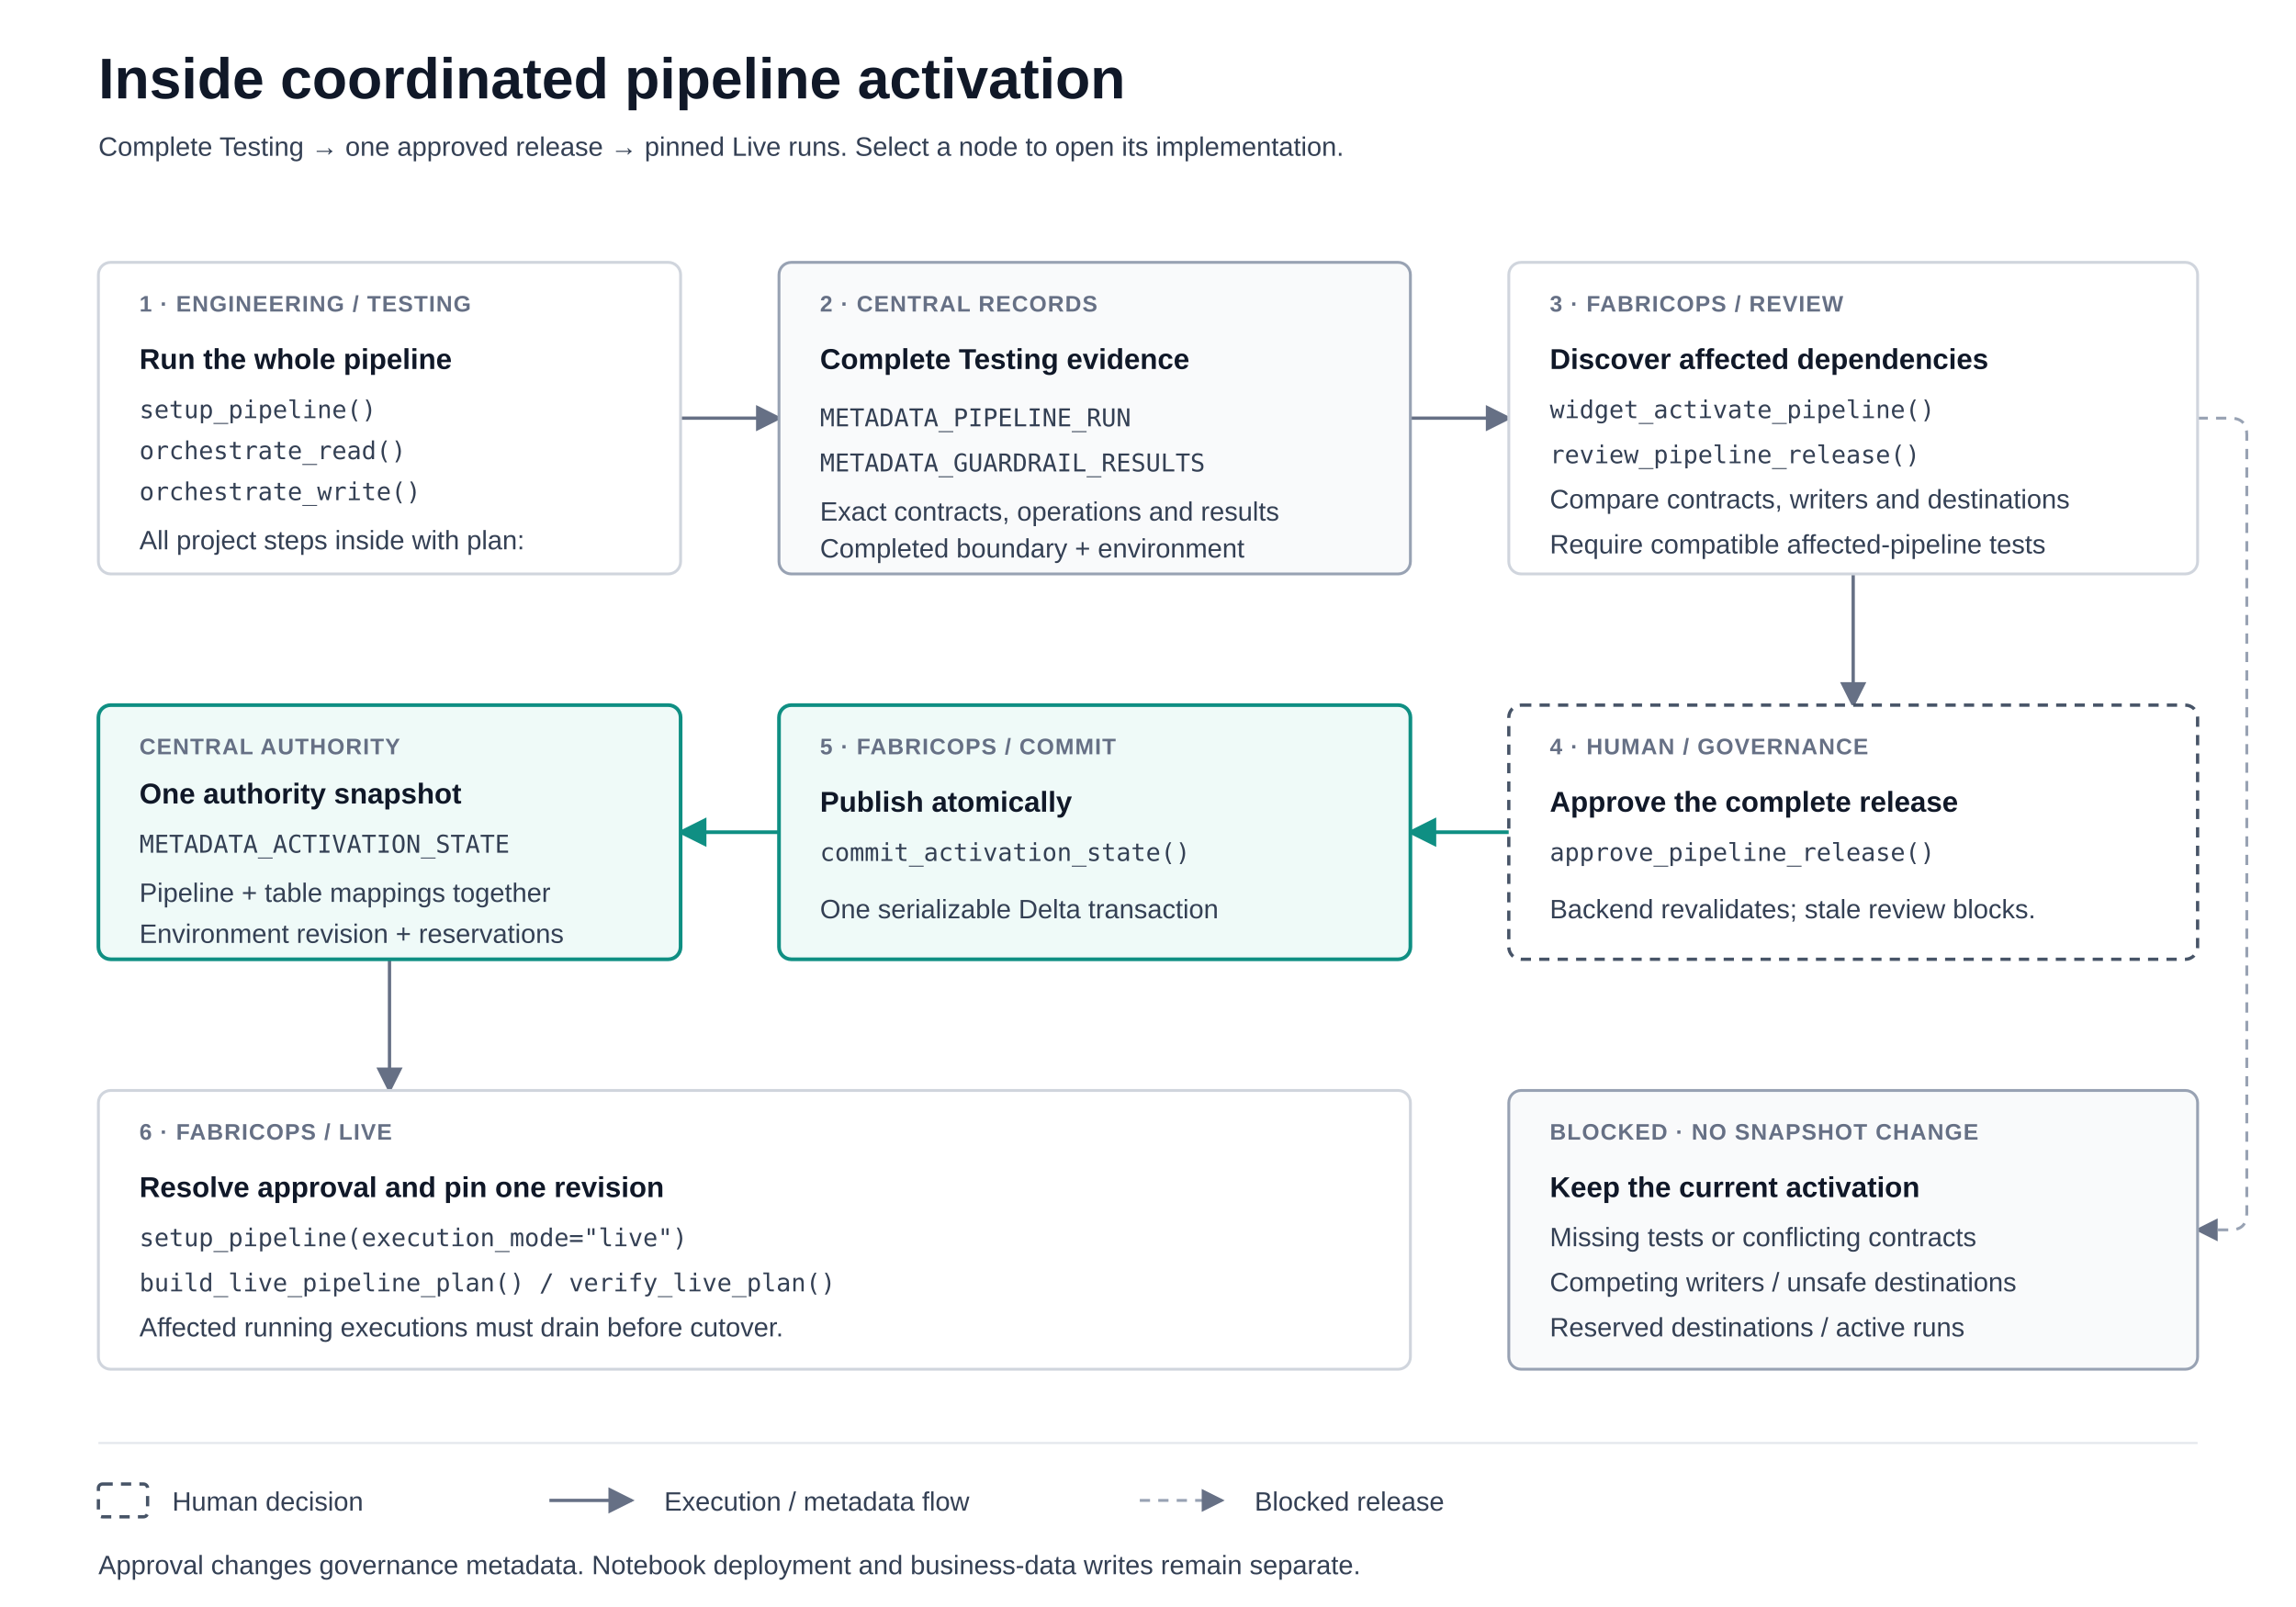
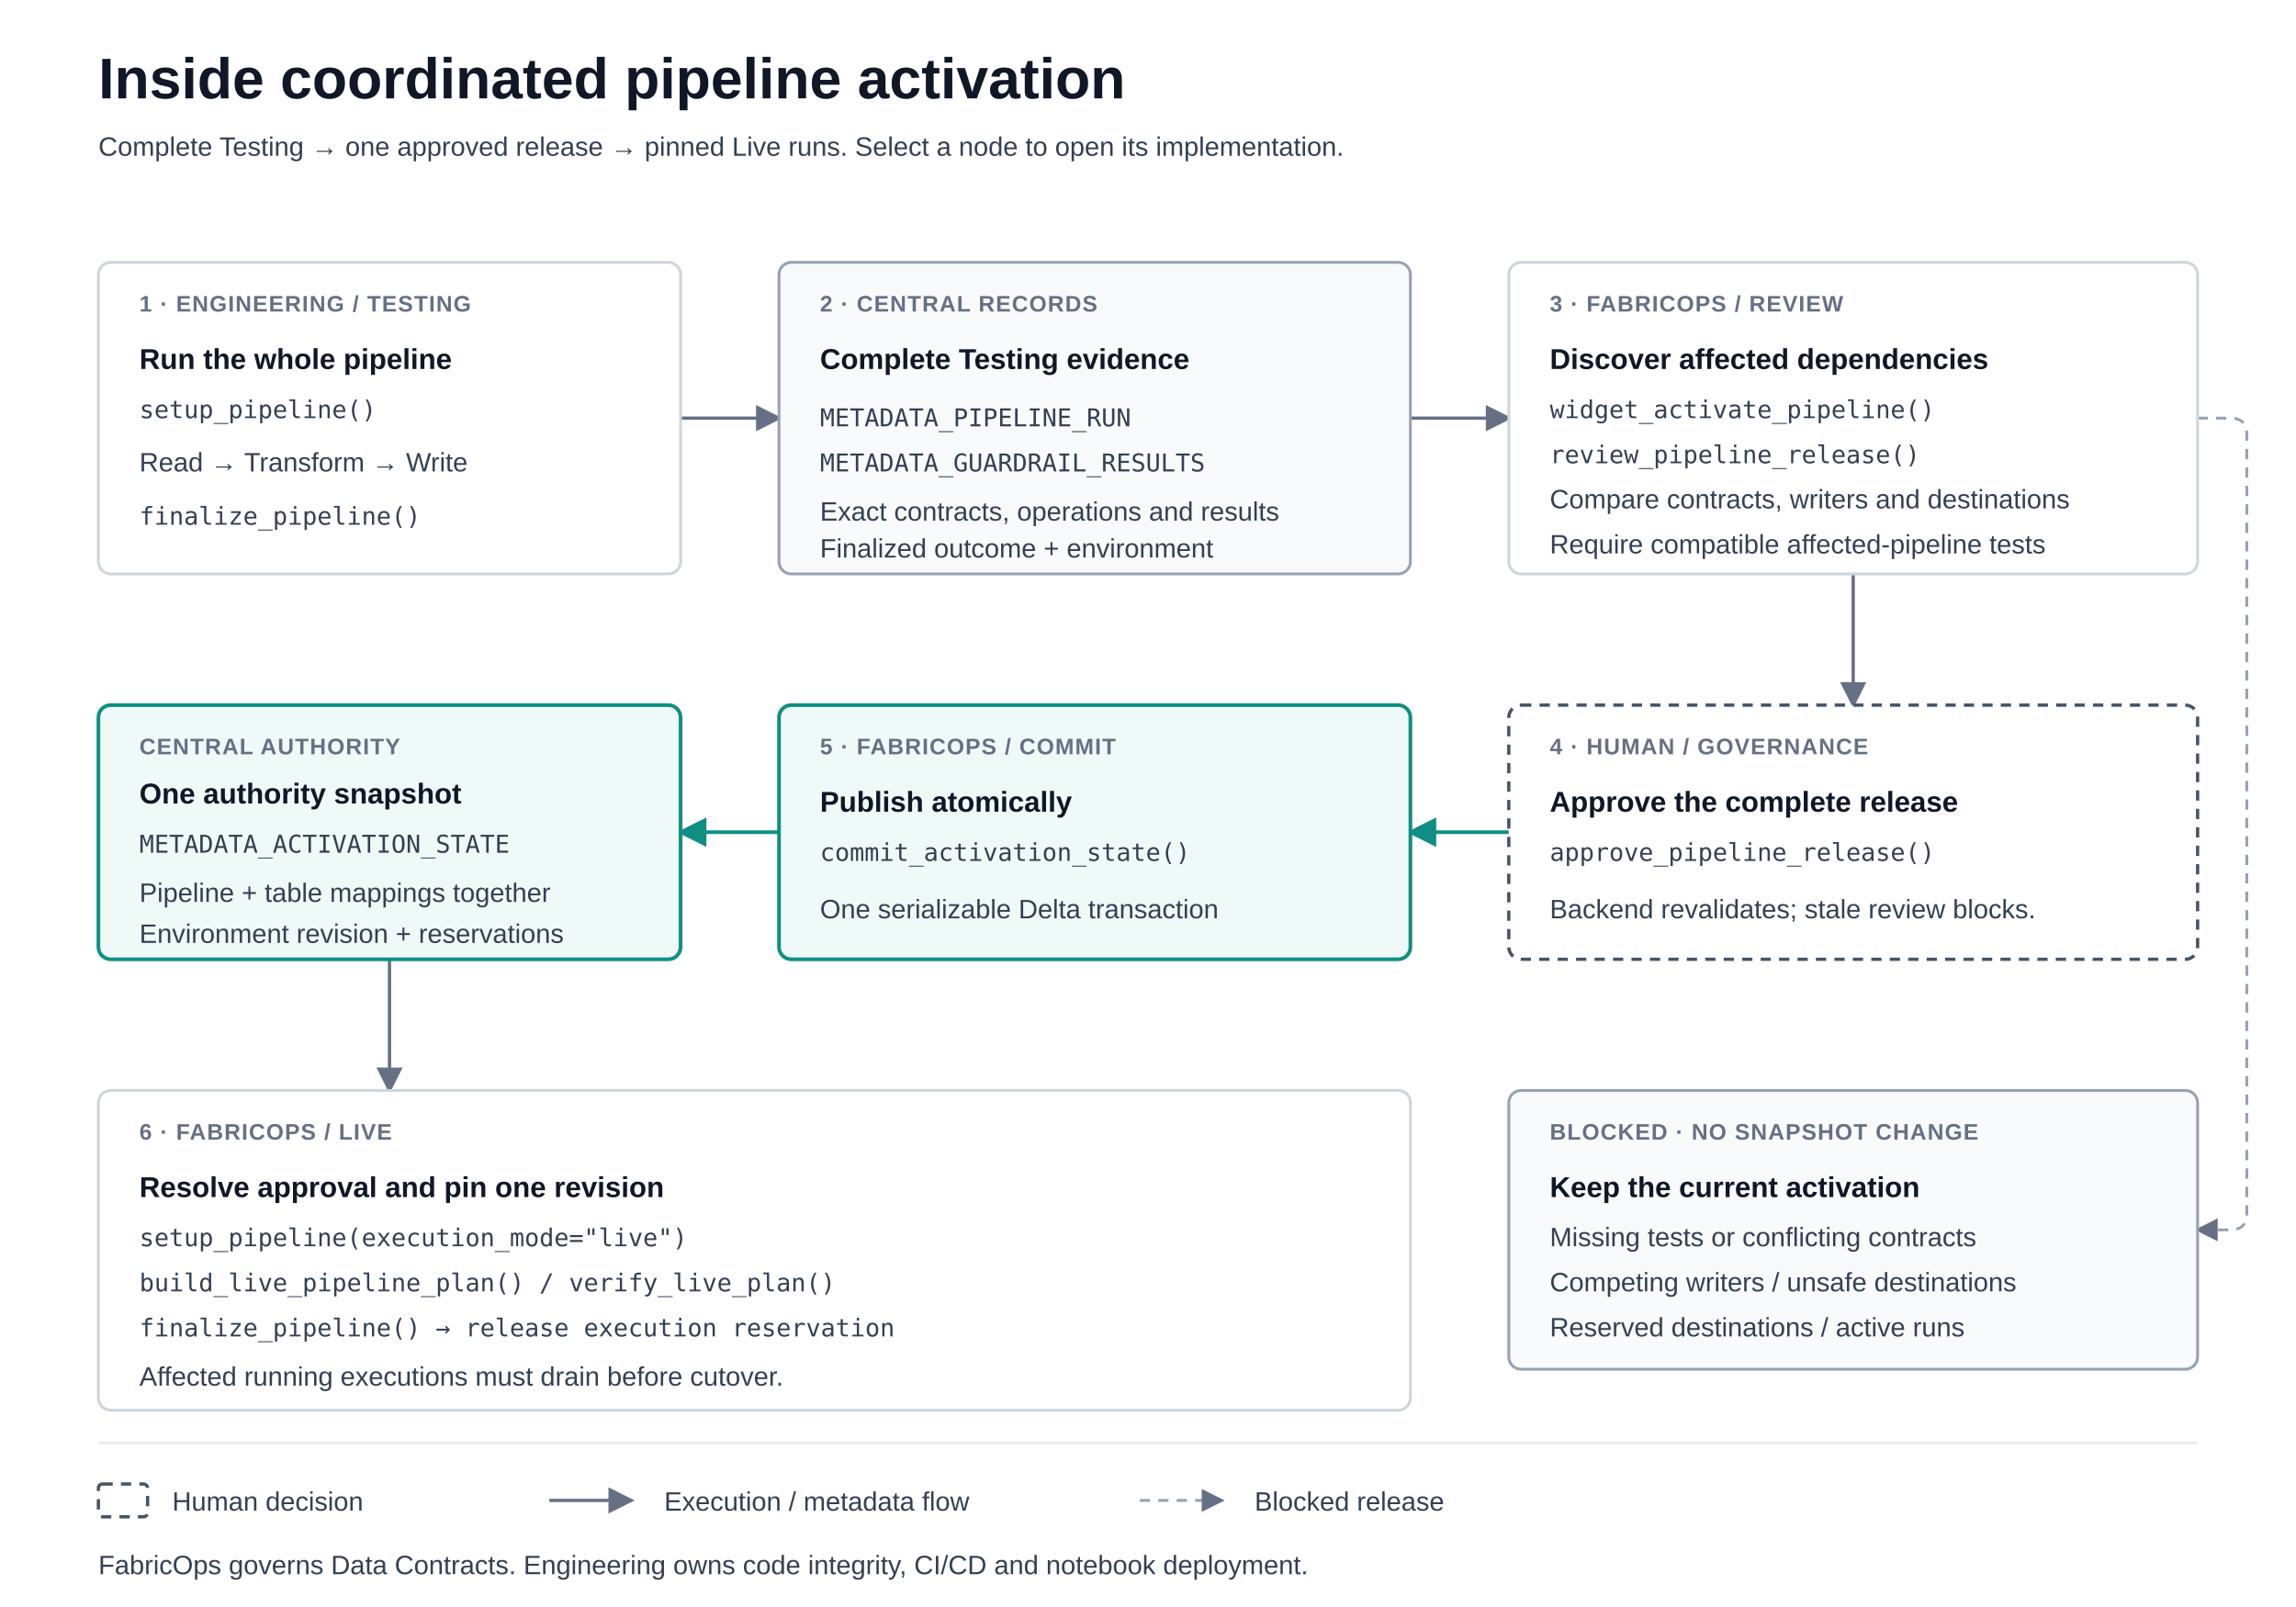
<svg xmlns="http://www.w3.org/2000/svg" viewBox="0 0 1120 784" role="img" aria-labelledby="dependency-aware-pipeline-activation-implementation-title dependency-aware-pipeline-activation-implementation-desc" id="dependency-aware-pipeline-activation-implementation-root">
  <defs>
    <style>#dependency-aware-pipeline-activation-implementation-root .diagram-title { font:600 28px Arial,sans-serif;fill:#101828 }
      #dependency-aware-pipeline-activation-implementation-root .tag { font:600 11px Arial,sans-serif;fill:#667085;letter-spacing:.5px }
      #dependency-aware-pipeline-activation-implementation-root .name { font:600 14px Arial,sans-serif;fill:#101828 }
      #dependency-aware-pipeline-activation-implementation-root .body { font:13px Arial,sans-serif;fill:#344054 }
      #dependency-aware-pipeline-activation-implementation-root .mono { font:12px Consolas,monospace;fill:#344054 }
      #dependency-aware-pipeline-activation-implementation-root .node { fill:#fff;stroke:#d0d5dd;stroke-width:1.4 }
      #dependency-aware-pipeline-activation-implementation-root .state { fill:#f9fafb;stroke:#98a2b3;stroke-width:1.4 }
      #dependency-aware-pipeline-activation-implementation-root .focal { fill:#effaf8;stroke:#0f8f83;stroke-width:1.8 }
      #dependency-aware-pipeline-activation-implementation-root .human { fill:#fff;stroke:#475467;stroke-width:1.6;stroke-dasharray:5 4 }
      #dependency-aware-pipeline-activation-implementation-root .edge { fill:none;stroke:#667085;stroke-width:1.6;marker-end:url(#dependency-aware-pipeline-activation-implementation-arrow) }
      #dependency-aware-pipeline-activation-implementation-root .publish { fill:none;stroke:#0f8f83;stroke-width:1.8;marker-end:url(#dependency-aware-pipeline-activation-implementation-arrow-teal) }
      #dependency-aware-pipeline-activation-implementation-root .blocked { fill:none;stroke:#98a2b3;stroke-width:1.4;stroke-dasharray:5 4;marker-end:url(#dependency-aware-pipeline-activation-implementation-arrow) }</style>
    <marker id="dependency-aware-pipeline-activation-implementation-arrow" markerWidth="8" markerHeight="8" refX="7" refY="4" orient="auto">
      <path d="M0 0 L8 4 L0 8 Z" fill="#667085" />
    </marker>
    <marker id="dependency-aware-pipeline-activation-implementation-arrow-teal" markerWidth="8" markerHeight="8" refX="7" refY="4" orient="auto">
      <path d="M0 0 L8 4 L0 8 Z" fill="#0f8f83" />
    </marker>
  </defs>
  <rect width="1120" height="784" fill="#fff" />
  <text x="48" y="48" class="diagram-title">Inside coordinated pipeline activation</text>
  <text x="48" y="76" class="body">Complete Testing → one approved release → pinned Live runs. Select a node to open its implementation.</text>
  <path d="M332 204 H380" class="edge" />
  <path d="M688 204 H736" class="edge" />
  <path d="M904 280 V344" class="edge" />
  <path d="M736 406 H688" class="publish" />
  <path d="M380 406 H332" class="publish" />
  <path d="M190 468 V532" class="edge" />
  <path d="M1072 204 H1088 Q1096 204 1096 212 V592 Q1096 600 1088 600 H1072" class="blocked" />
  <a href="https://github.com/Voycepeh/FabricOps-Starter-Kit/blob/main/src/fabricops_kit/pipeline/setup_pipeline.py#L130" target="_blank" rel="noopener">
    <g>
      <rect x="48" y="128" width="284" height="152" rx="6" class="node" />
      <text x="68" y="152" class="tag">1 · ENGINEERING / TESTING</text>
      <text x="68" y="180" class="name">Run the whole pipeline</text>
      <text x="68" y="204" class="mono">setup_pipeline()</text>
-       <text x="68" y="224" class="mono">orchestrate_read()</text>
-       <text x="68" y="244" class="mono">orchestrate_write()</text>
-       <text x="68" y="268" class="body">All project steps inside with plan:</text>
+       <text x="68" y="230" class="body">Read → Transform → Write</text>
+       <text x="68" y="256" class="mono">finalize_pipeline()</text>
    </g>
  </a>
-   <a href="https://github.com/Voycepeh/FabricOps-Starter-Kit/blob/main/src/fabricops_kit/pipeline/shared.py#L5848" target="_blank" rel="noopener">
+   <a href="https://github.com/Voycepeh/FabricOps-Starter-Kit/blob/main/src/fabricops_kit/pipeline/shared.py#L5740" target="_blank" rel="noopener">
    <g>
      <rect x="380" y="128" width="308" height="152" rx="6" class="state" />
      <text x="400" y="152" class="tag">2 · CENTRAL RECORDS</text>
      <text x="400" y="180" class="name">Complete Testing evidence</text>
      <text x="400" y="208" class="mono">METADATA_PIPELINE_RUN</text>
      <text x="400" y="230" class="mono">METADATA_GUARDRAIL_RESULTS</text>
      <text x="400" y="254" class="body">Exact contracts, operations and results</text>
-       <text x="400" y="272" class="body">Completed boundary + environment</text>
+       <text x="400" y="272" class="body">Finalized outcome + environment</text>
    </g>
  </a>
  <a href="https://github.com/Voycepeh/FabricOps-Starter-Kit/blob/main/src/fabricops_kit/widgets/widget_activate_pipeline.py#L65" target="_blank" rel="noopener">
    <g>
      <rect x="736" y="128" width="336" height="152" rx="6" class="node" />
      <text x="756" y="152" class="tag">3 · FABRICOPS / REVIEW</text>
      <text x="756" y="180" class="name">Discover affected dependencies</text>
      <text x="756" y="204" class="mono">widget_activate_pipeline()</text>
      <text x="756" y="226" class="mono">review_pipeline_release()</text>
      <text x="756" y="248" class="body">Compare contracts, writers and destinations</text>
      <text x="756" y="270" class="body">Require compatible affected-pipeline tests</text>
    </g>
  </a>
-   <a href="https://github.com/Voycepeh/FabricOps-Starter-Kit/blob/main/src/fabricops_kit/activated_pipeline/shared.py#L370" target="_blank" rel="noopener">
+   <a href="https://github.com/Voycepeh/FabricOps-Starter-Kit/blob/main/src/fabricops_kit/activated_pipeline/shared.py#L362" target="_blank" rel="noopener">
    <g>
      <rect x="736" y="344" width="336" height="124" rx="6" class="human" />
      <text x="756" y="368" class="tag">4 · HUMAN / GOVERNANCE</text>
      <text x="756" y="396" class="name">Approve the complete release</text>
      <text x="756" y="420" class="mono">approve_pipeline_release()</text>
      <text x="756" y="448" class="body">Backend revalidates; stale review blocks.</text>
    </g>
  </a>
-   <a href="https://github.com/Voycepeh/FabricOps-Starter-Kit/blob/main/src/fabricops_kit/activated_pipeline/shared.py#L231" target="_blank" rel="noopener">
+   <a href="https://github.com/Voycepeh/FabricOps-Starter-Kit/blob/main/src/fabricops_kit/activated_pipeline/shared.py#L223" target="_blank" rel="noopener">
    <g>
      <rect x="380" y="344" width="308" height="124" rx="6" class="focal" />
      <text x="400" y="368" class="tag">5 · FABRICOPS / COMMIT</text>
      <text x="400" y="396" class="name">Publish atomically</text>
      <text x="400" y="420" class="mono">commit_activation_state()</text>
      <text x="400" y="448" class="body">One serializable Delta transaction</text>
    </g>
  </a>
-   <a href="https://github.com/Voycepeh/FabricOps-Starter-Kit/blob/main/src/fabricops_kit/activated_pipeline/shared.py#L217" target="_blank" rel="noopener">
+   <a href="https://github.com/Voycepeh/FabricOps-Starter-Kit/blob/main/src/fabricops_kit/activated_pipeline/shared.py#L209" target="_blank" rel="noopener">
    <g>
      <rect x="48" y="344" width="284" height="124" rx="6" class="focal" />
      <text x="68" y="368" class="tag">CENTRAL AUTHORITY</text>
      <text x="68" y="392" class="name">One authority snapshot</text>
      <text x="68" y="416" class="mono">METADATA_ACTIVATION_STATE</text>
      <text x="68" y="440" class="body">Pipeline + table mappings together</text>
      <text x="68" y="460" class="body">Environment revision + reservations</text>
    </g>
  </a>
-   <a href="https://github.com/Voycepeh/FabricOps-Starter-Kit/blob/main/src/fabricops_kit/activated_pipeline/shared.py#L458" target="_blank" rel="noopener">
+   <a href="https://github.com/Voycepeh/FabricOps-Starter-Kit/blob/main/src/fabricops_kit/activated_pipeline/shared.py#L450" target="_blank" rel="noopener">
    <g>
-       <rect x="48" y="532" width="640" height="136" rx="6" class="node" />
+       <rect x="48" y="532" width="640" height="156" rx="6" class="node" />
      <text x="68" y="556" class="tag">6 · FABRICOPS / LIVE</text>
      <text x="68" y="584" class="name">Resolve approval and pin one revision</text>
      <text x="68" y="608" class="mono">setup_pipeline(execution_mode="live")</text>
      <text x="68" y="630" class="mono">build_live_pipeline_plan() / verify_live_plan()</text>
-       <text x="68" y="652" class="body">Affected running executions must drain before cutover.</text>
+       <text x="68" y="652" class="mono">finalize_pipeline() → release execution reservation</text>
+       <text x="68" y="676" class="body">Affected running executions must drain before cutover.</text>
    </g>
  </a>
-   <a href="https://github.com/Voycepeh/FabricOps-Starter-Kit/blob/main/src/fabricops_kit/activated_pipeline/shared.py#L285" target="_blank" rel="noopener">
+   <a href="https://github.com/Voycepeh/FabricOps-Starter-Kit/blob/main/src/fabricops_kit/activated_pipeline/shared.py#L277" target="_blank" rel="noopener">
    <g>
      <rect x="736" y="532" width="336" height="136" rx="6" class="state" />
      <text x="756" y="556" class="tag">BLOCKED · NO SNAPSHOT CHANGE</text>
      <text x="756" y="584" class="name">Keep the current activation</text>
      <text x="756" y="608" class="body">Missing tests or conflicting contracts</text>
      <text x="756" y="630" class="body">Competing writers / unsafe destinations</text>
      <text x="756" y="652" class="body">Reserved destinations / active runs</text>
    </g>
  </a>
  <path d="M48 704 H1072" fill="none" stroke="#e4e7ec" />
  <rect x="48" y="724" width="24" height="16" rx="2" class="human" />
  <text x="84" y="737" class="body">Human decision</text>
  <path d="M268 732 H308" class="edge" />
  <text x="324" y="737" class="body">Execution / metadata flow</text>
  <path d="M556 732 H596" class="blocked" />
  <text x="612" y="737" class="body">Blocked release</text>
-   <text x="48" y="768" class="body">Approval changes governance metadata. Notebook deployment and business-data writes remain separate.</text>
+   <text x="48" y="768" class="body">FabricOps governs Data Contracts. Engineering owns code integrity, CI/CD and notebook deployment.</text>
</svg>
